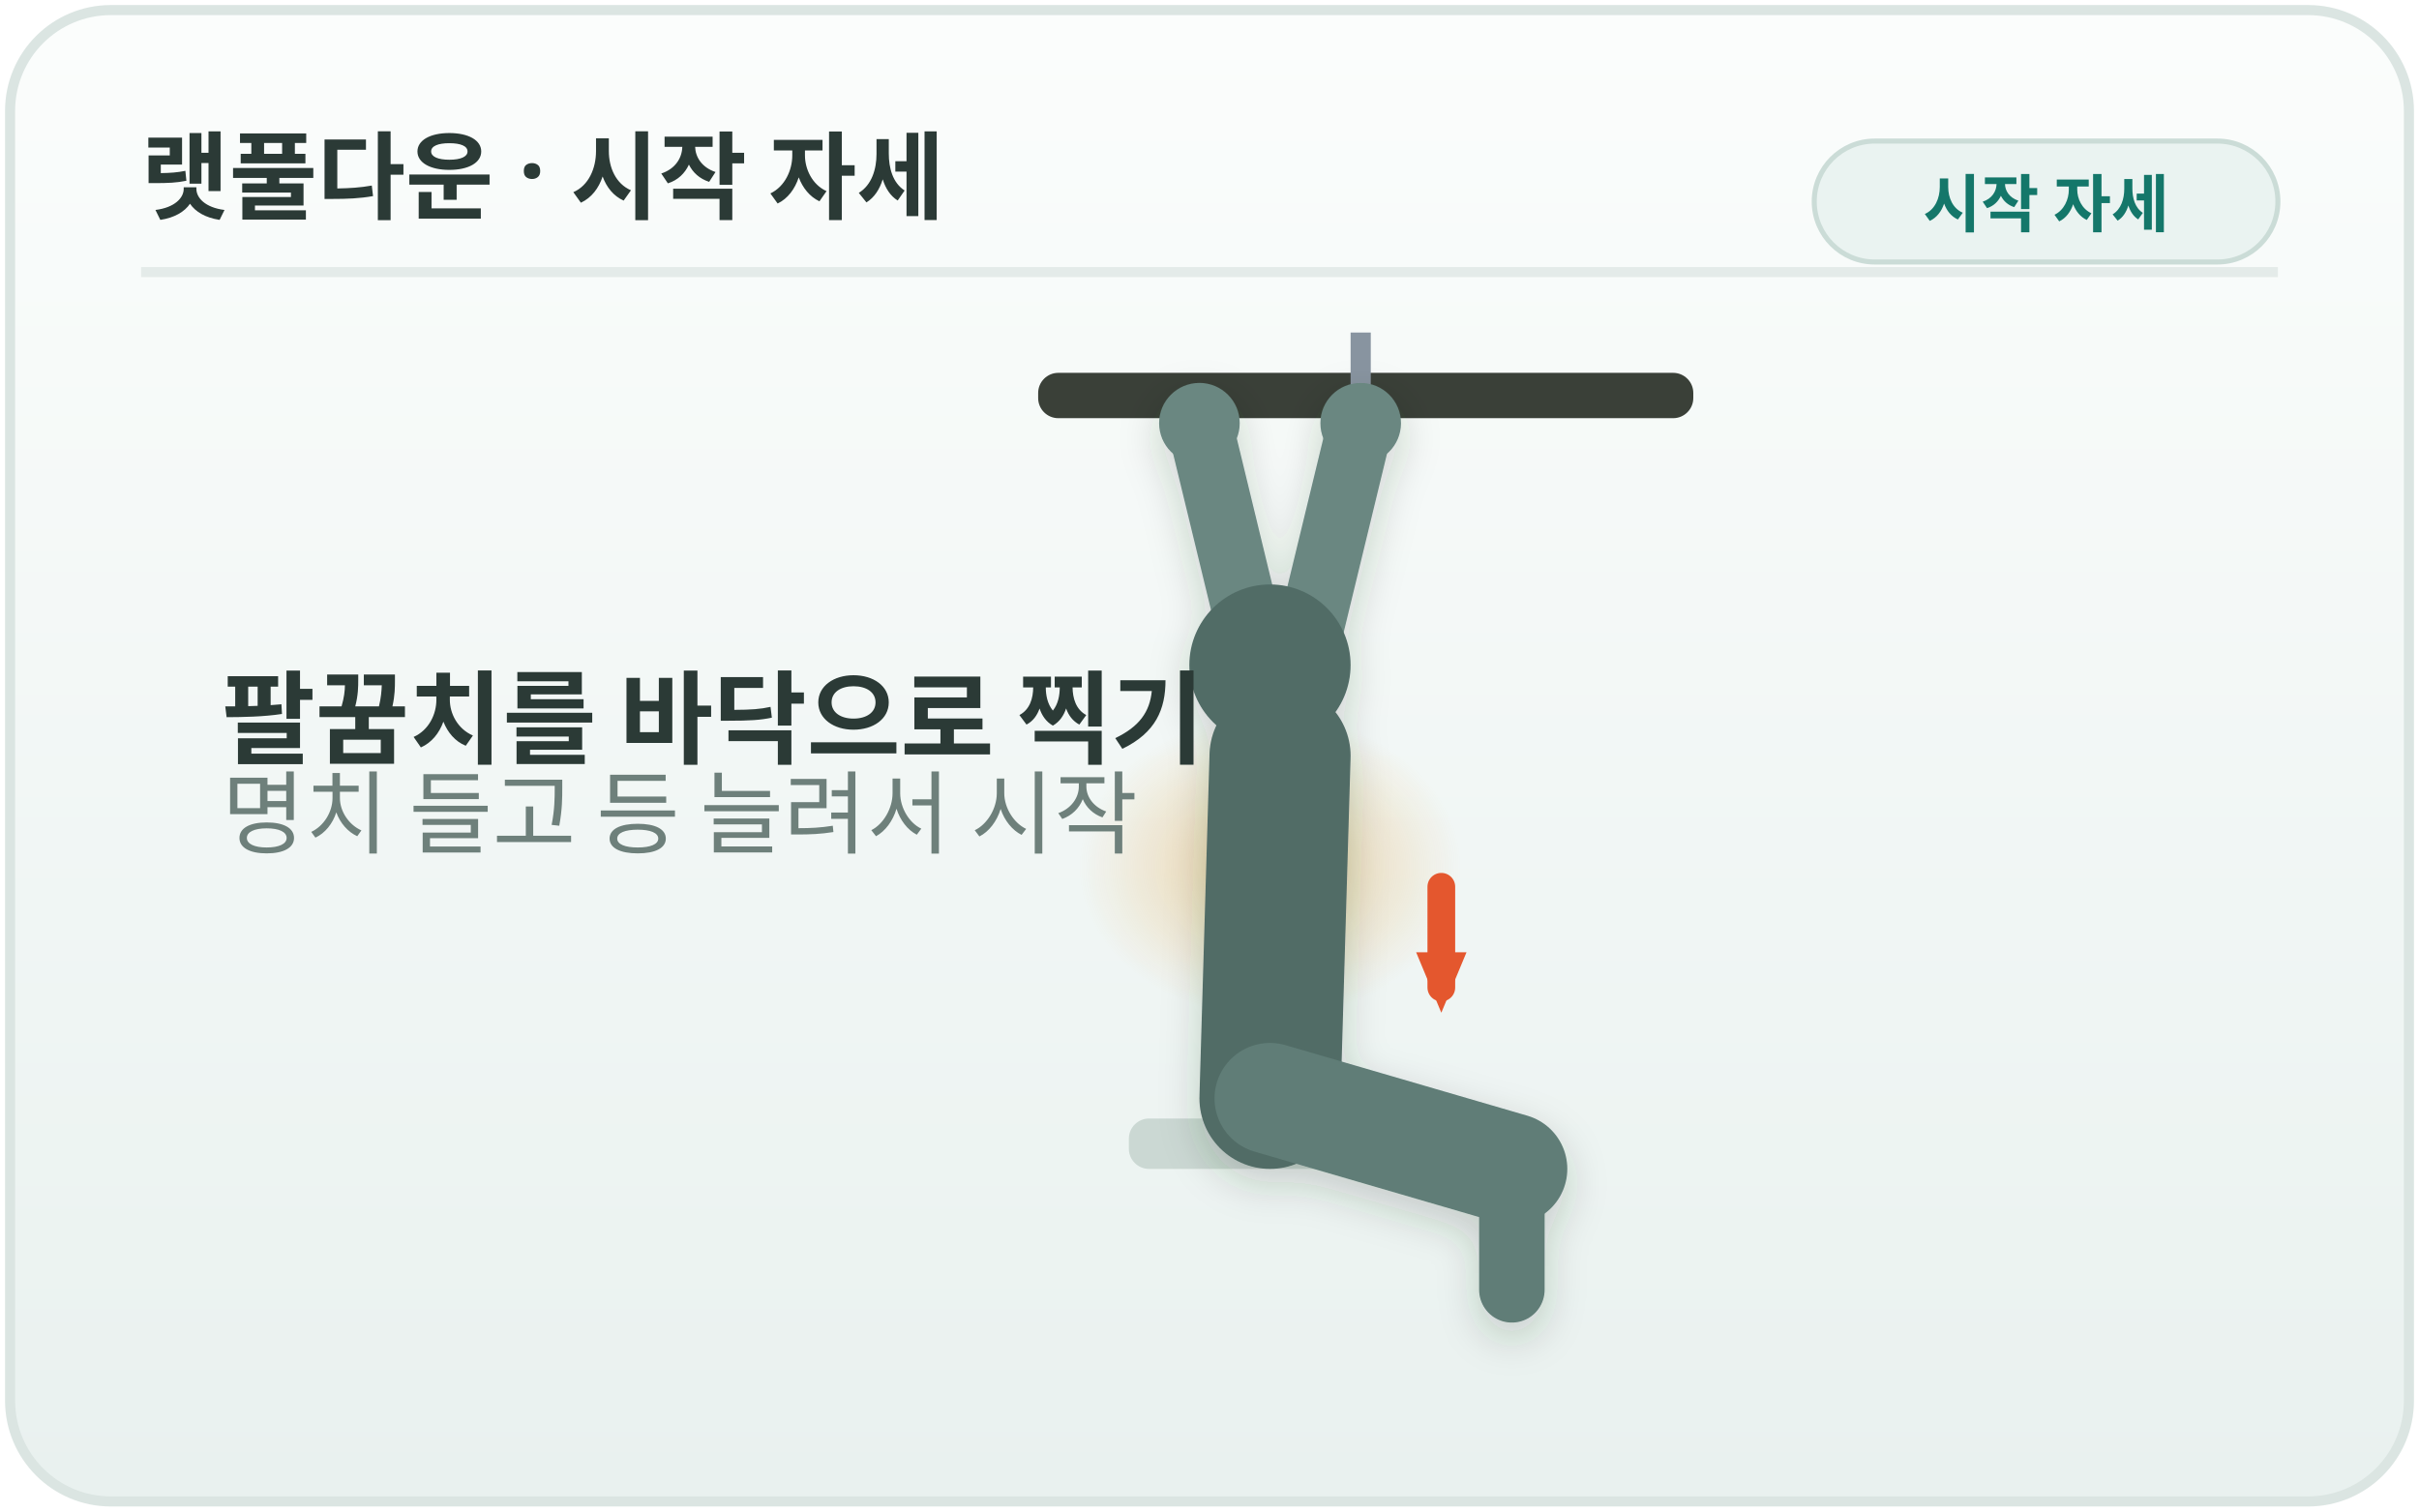
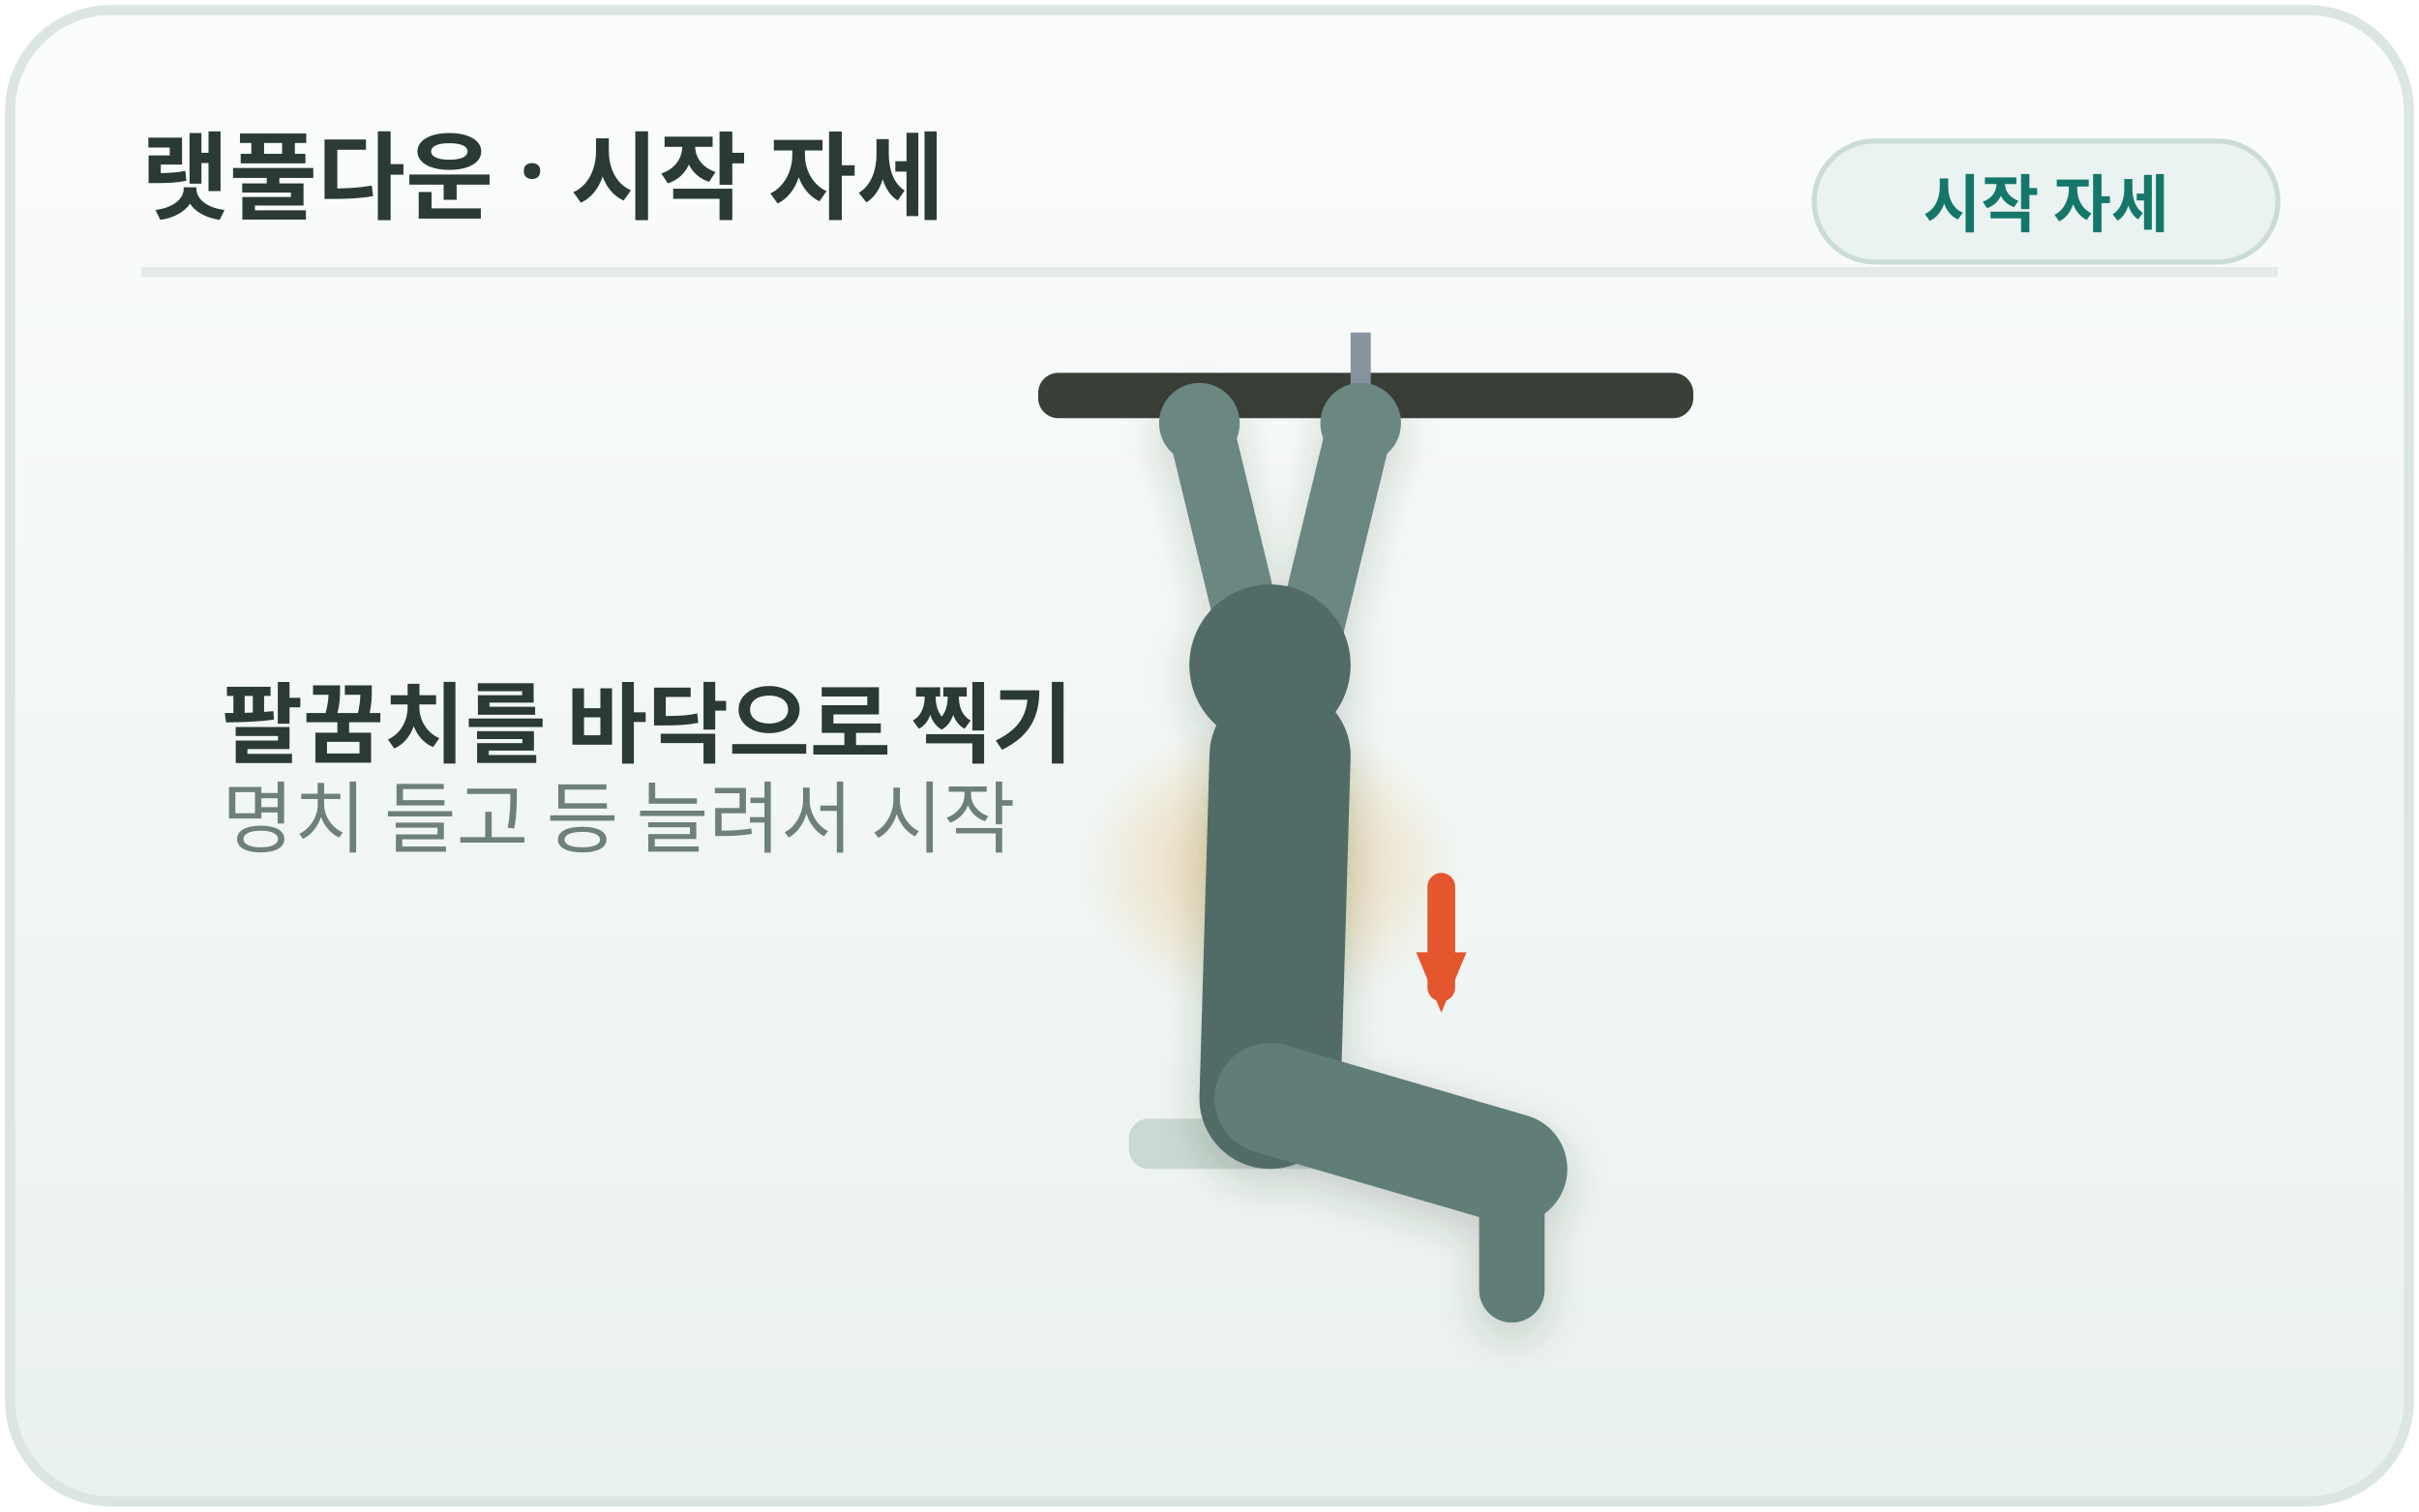
<svg xmlns="http://www.w3.org/2000/svg" viewBox="0 0 480 300" font-family="'Noto Sans KR','Apple SD Gothic Neo',sans-serif">
  <defs>
    <linearGradient id="bg" x1="0" y1="0" x2="0" y2="1">
      <stop offset="0" stop-color="#FBFDFC" />
      <stop offset="1" stop-color="#E9F1EF" />
    </linearGradient>
    <radialGradient id="glow" cx="50%" cy="50%" r="50%">
      <stop offset="0" stop-color="#E0982A" stop-opacity="0.42" />
      <stop offset="1" stop-color="#E0982A" stop-opacity="0" />
    </radialGradient>
    <filter id="soft" x="-30%" y="-30%" width="160%" height="160%">
      <feDropShadow dx="0" dy="3" stdDeviation="4" flood-color="#22332F" flood-opacity="0.20" />
    </filter>
  </defs>
  <rect x="2" y="2" width="476" height="296" rx="20" fill="url(#bg)" stroke="#DBE5E2" stroke-width="2" />
  <text x="28" y="42" font-size="19" font-weight="700" fill="#2B3A36">랫풀다운 · 시작 자세</text>
  <line x1="28" y1="54" x2="452" y2="54" stroke="#E4EBE9" stroke-width="2" />
  <rect x="206" y="74" width="130" height="9" rx="4" fill="#3A4038" />
  <line x1="270" y1="66" x2="270" y2="78" stroke="#8894A0" stroke-width="4" />
  <rect x="224" y="222" width="66" height="10" rx="4" fill="#CBD8D3" />
  <ellipse cx="252" cy="172" rx="38" ry="30" fill="url(#glow)" />
  <g filter="url(#soft)" stroke-linecap="round">
    <line x1="254" y1="150" x2="238" y2="84" stroke="#6A8781" stroke-width="13" />
    <line x1="254" y1="150" x2="270" y2="84" stroke="#6A8781" stroke-width="13" />
    <line x1="254" y1="150" x2="252" y2="218" stroke="#516C66" stroke-width="28" />
    <line x1="252" y1="218" x2="300" y2="232" stroke="#607D77" stroke-width="22" />
    <line x1="300" y1="232" x2="300" y2="256" stroke="#607D77" stroke-width="13" />
    <circle cx="238" cy="84" r="8" fill="#6A8781" />
    <circle cx="270" cy="84" r="8" fill="#6A8781" />
    <circle cx="252" cy="132" r="16" fill="#516C66" />
  </g>
  <line x1="286" y1="196" x2="286" y2="176" stroke="#E4572E" stroke-width="5.5" stroke-linecap="round" />
  <polygon points="286,201 281,189 291,189" fill="#E4572E" />
-   <text x="44" y="150" font-size="20.2" font-weight="600" fill="#2B3A36">팔꿈치를 바닥으로 찍기</text>
-   <text x="44" y="168" font-size="18" fill="#6E807B">명치 들고 등 늘려서 시작</text>
+   <text x="44" y="150" font-size="17.5" font-weight="600" fill="#2B3A36">팔꿈치를 바닥으로 찍기</text>
+   <text x="44" y="168" font-size="15.6" fill="#6E807B">명치 들고 등 늘려서 시작</text>
  <rect x="360" y="28" width="92" height="24" rx="12" fill="#EAF3F1" stroke="#CBDCD7" />
  <text x="406" y="45" font-size="12.5" font-weight="700" fill="#14776A" text-anchor="middle">시작 자세</text>
</svg>
